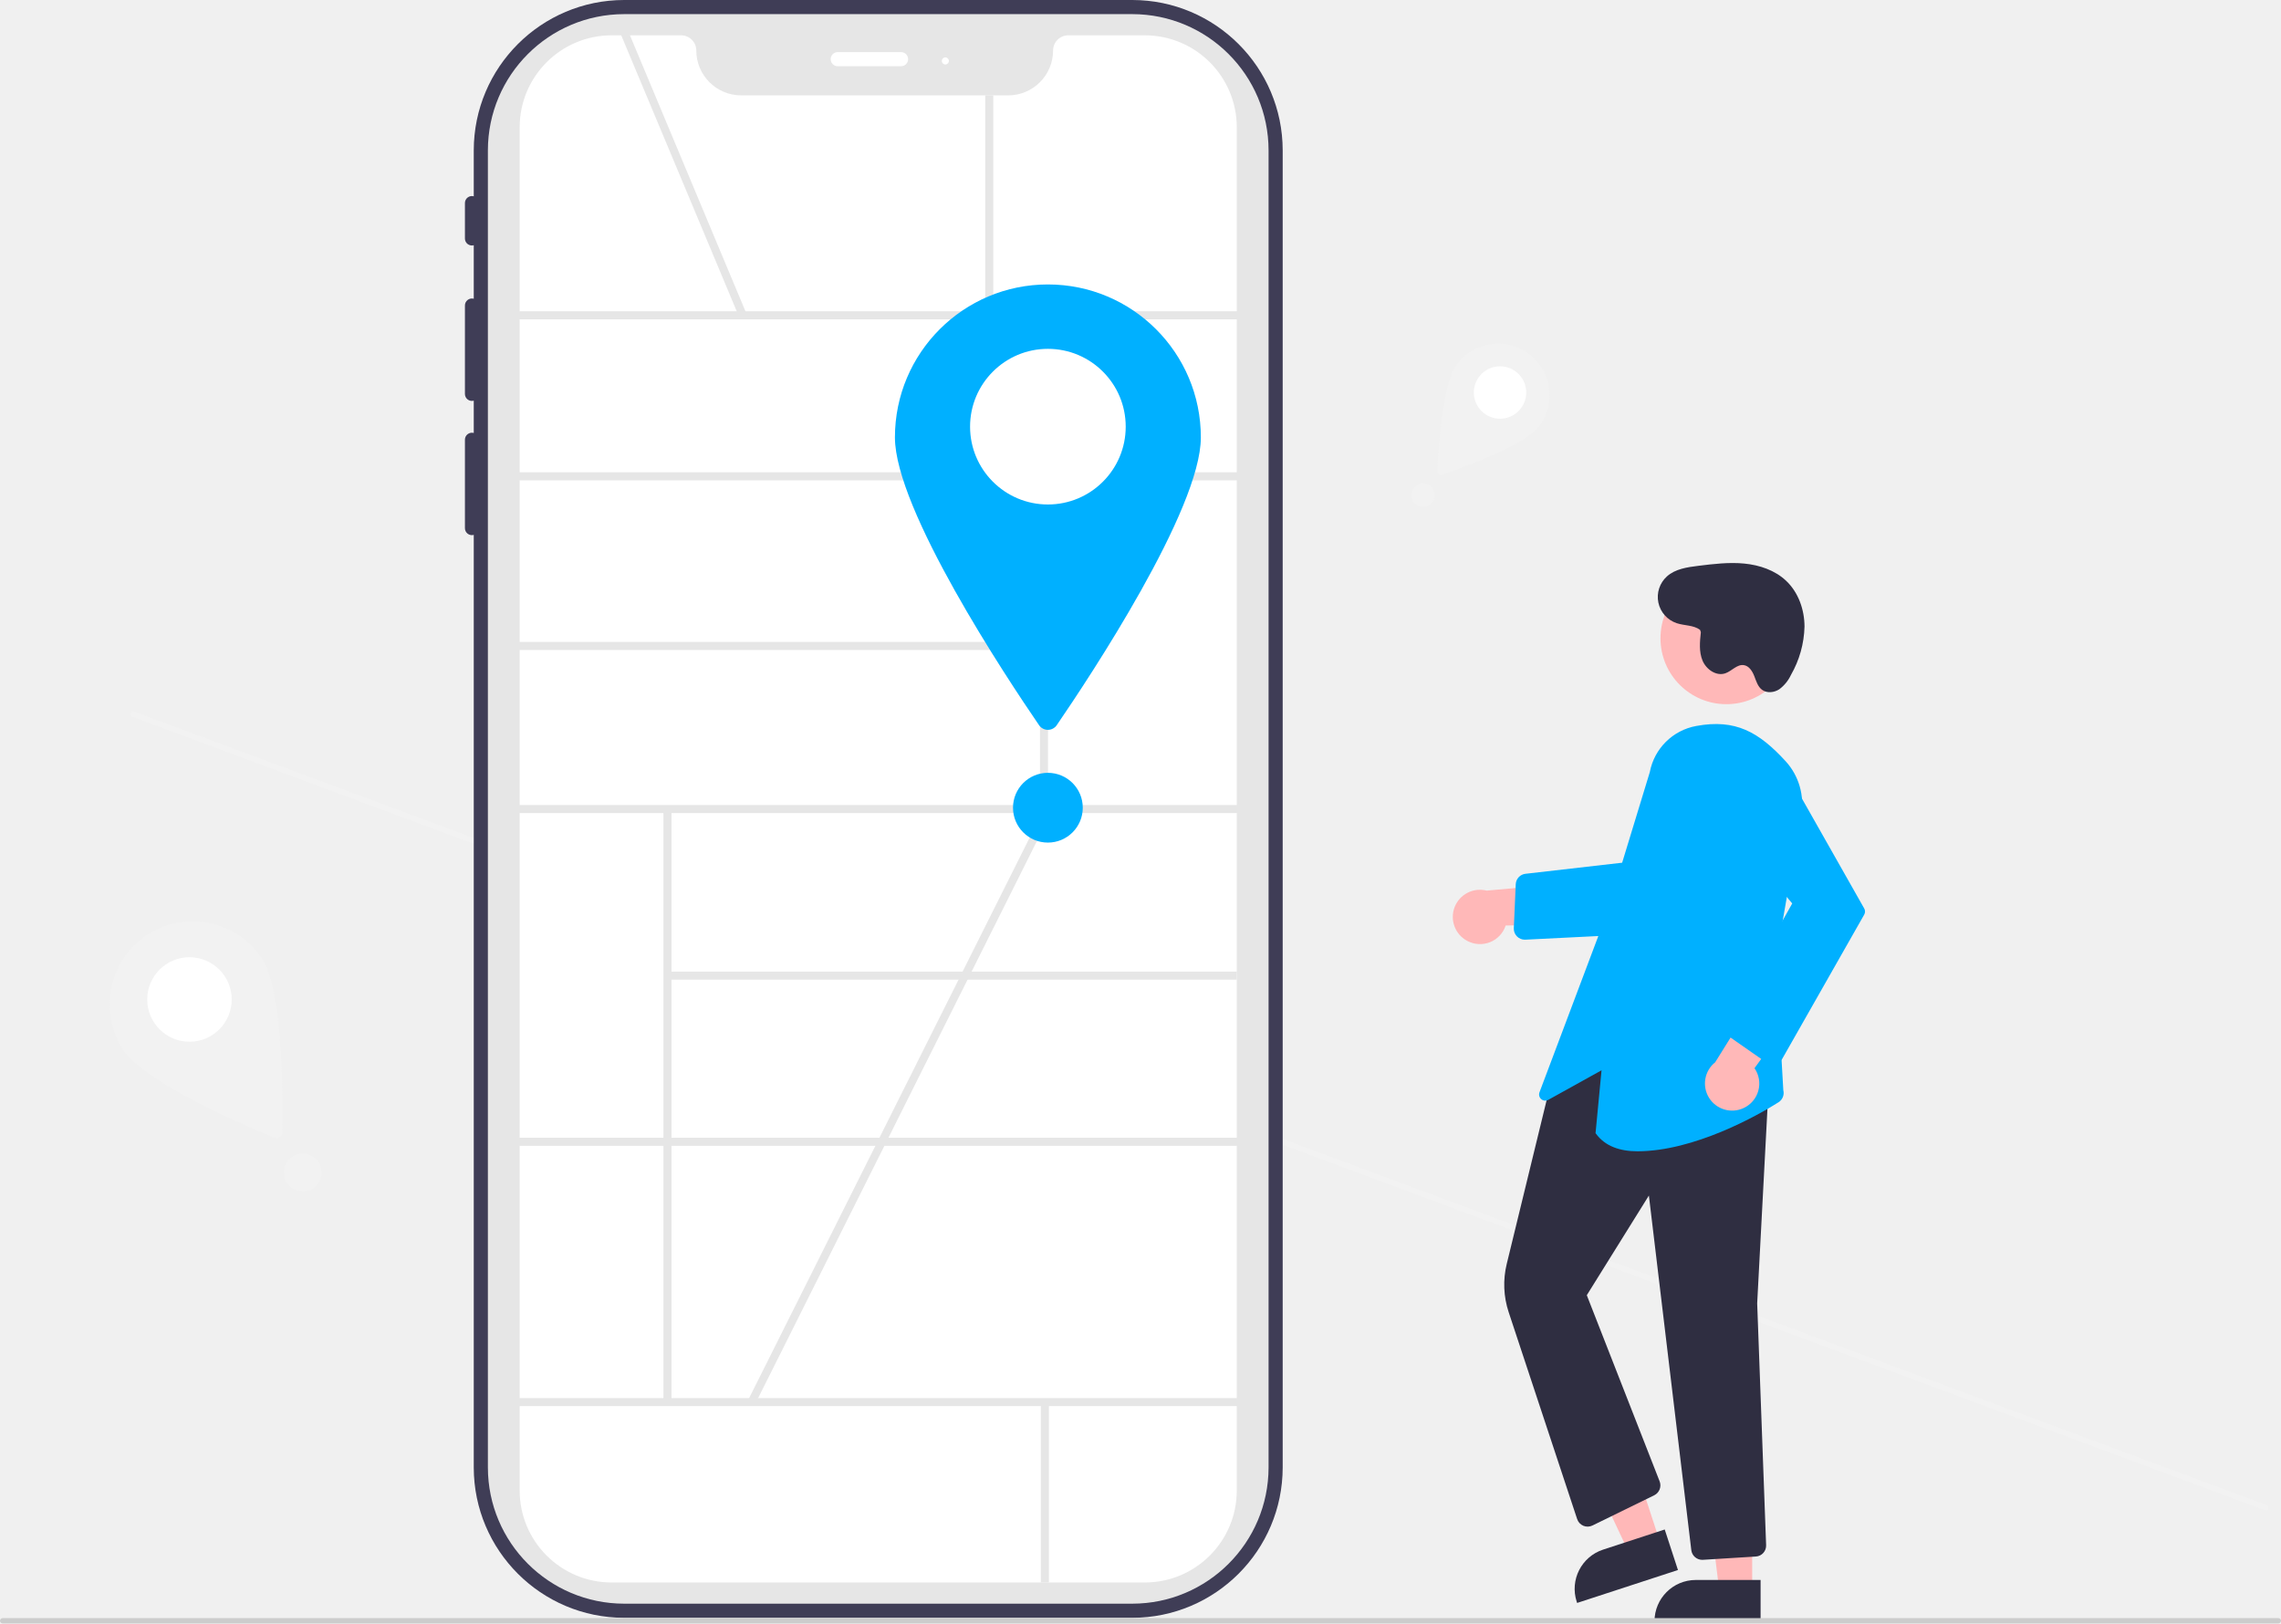
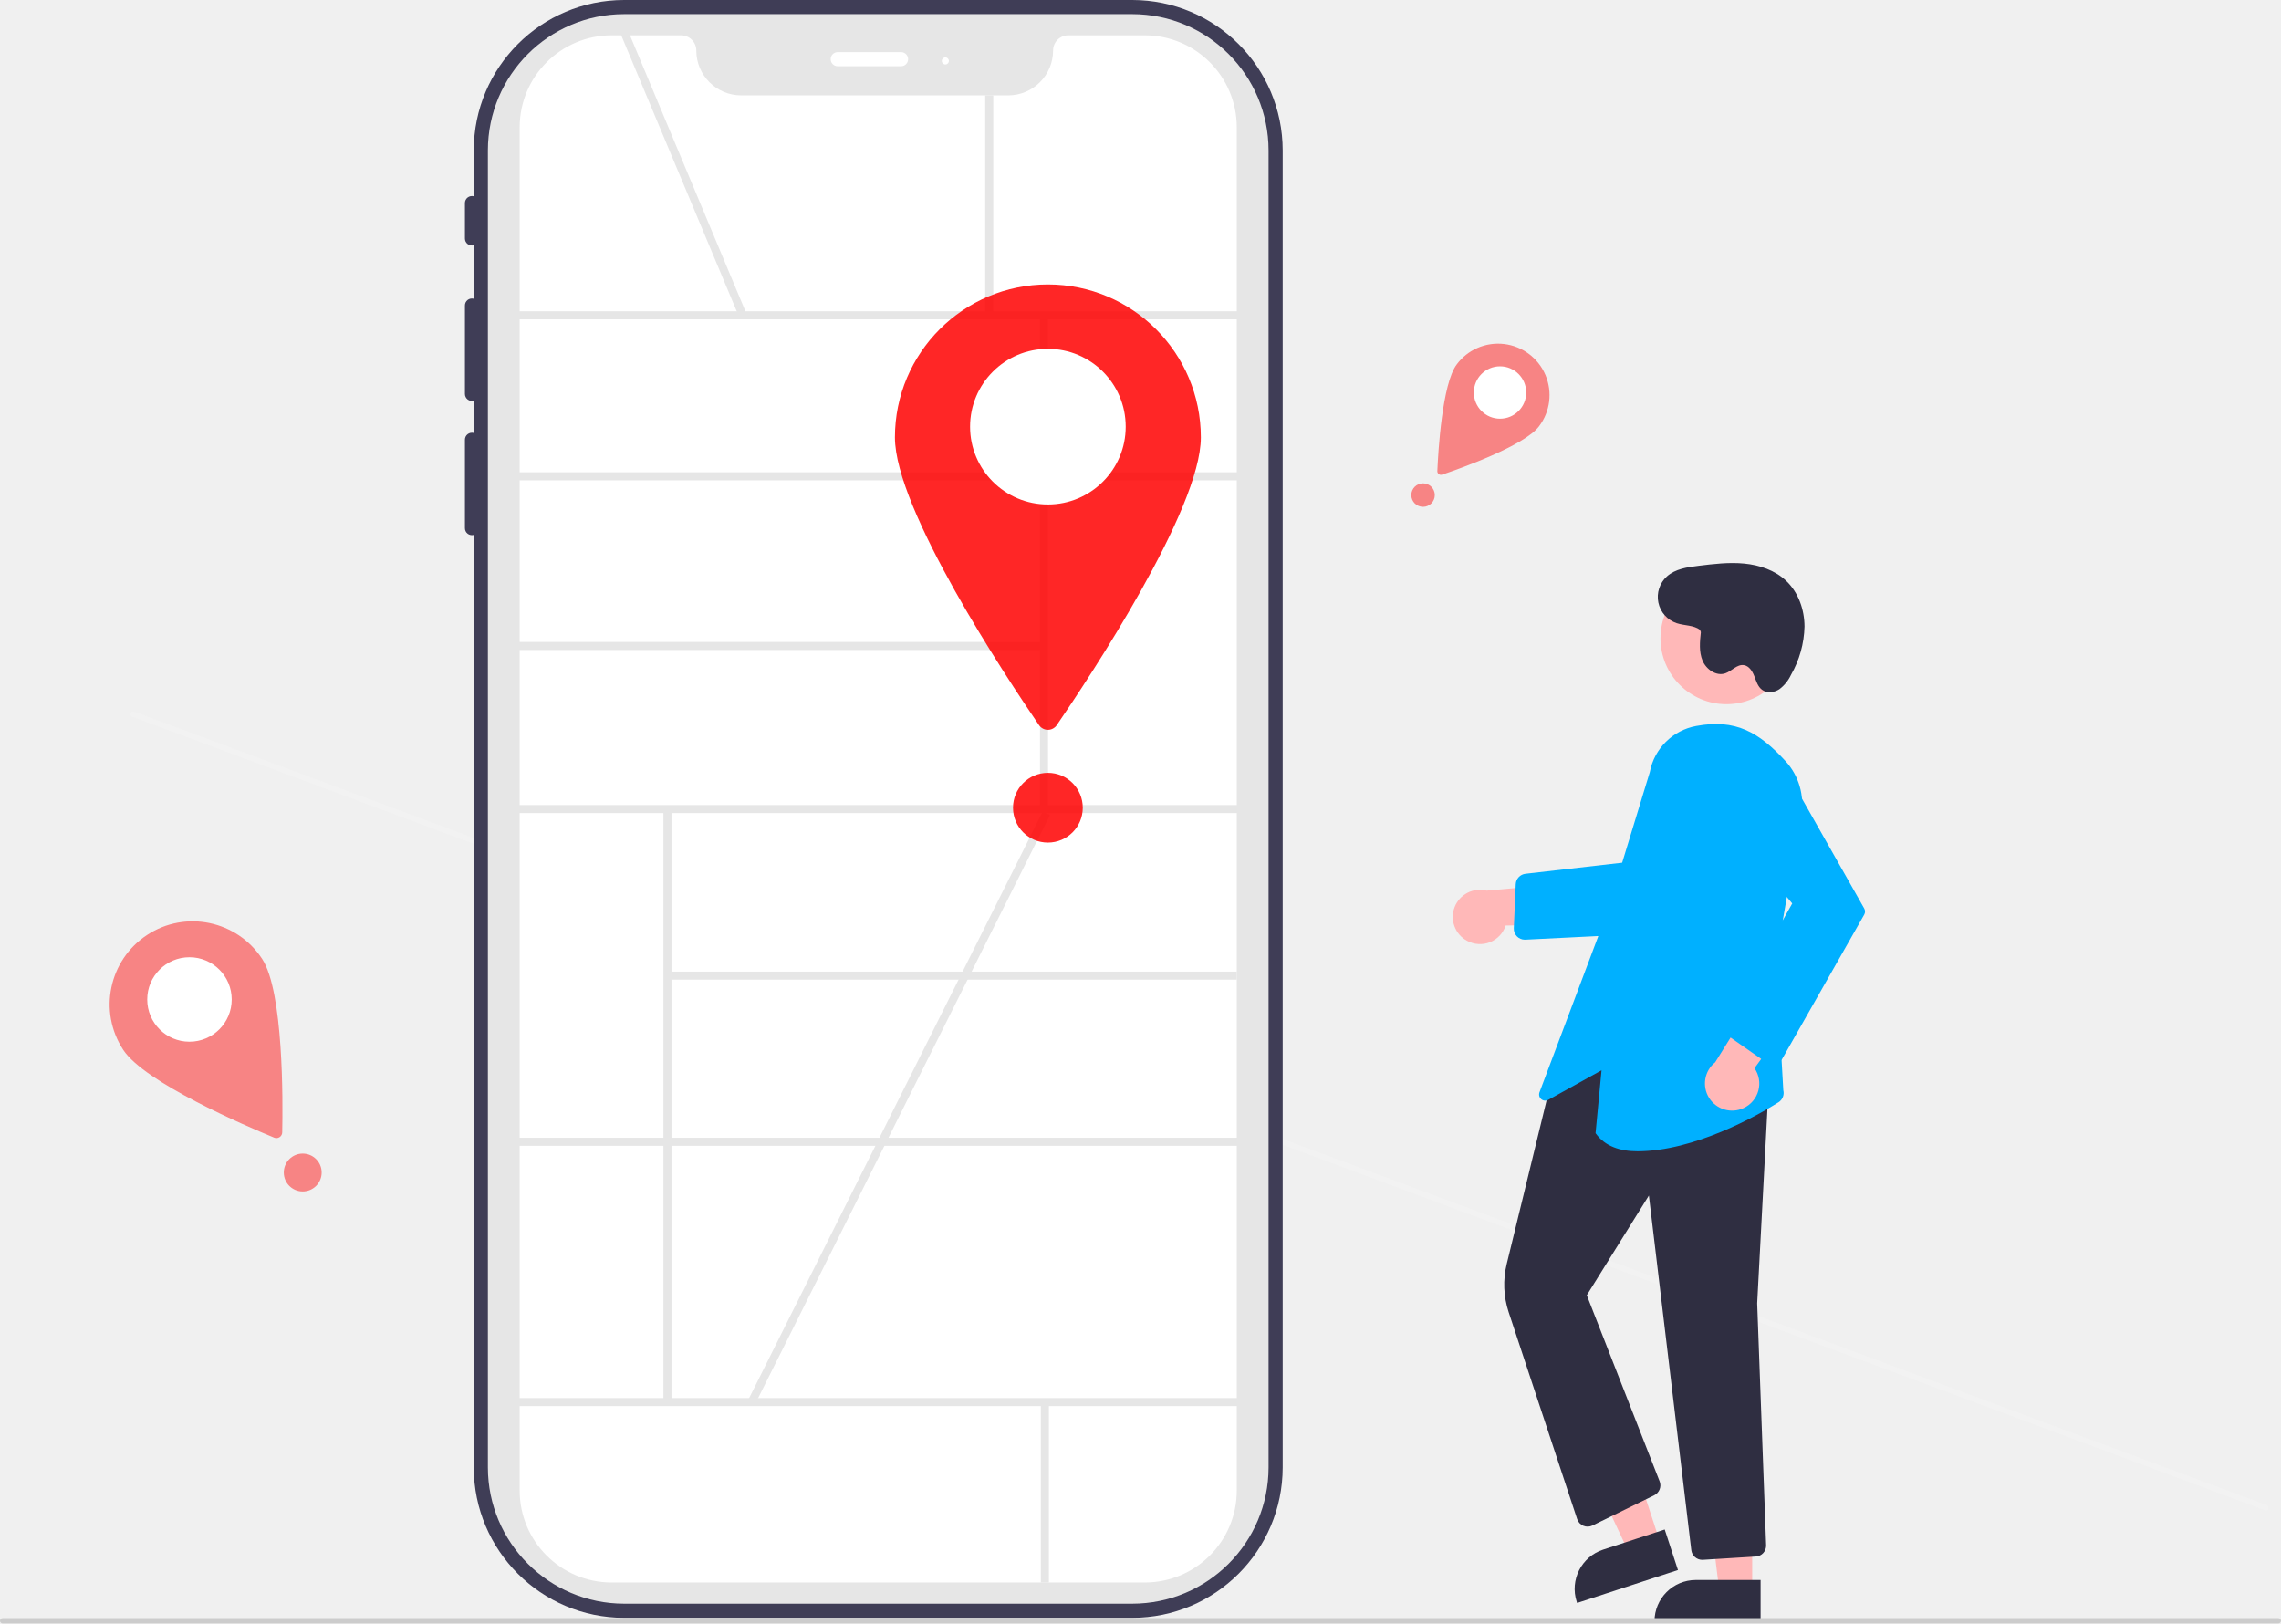
<svg xmlns="http://www.w3.org/2000/svg" data-name="Layer 1" width="850" height="605" viewBox="0 0 850 605">
  <path d="M1020.318,709.716a1.003,1.003,0,0,1-1.286.588L224.271,414.57a1,1,0,0,1,.697-1.874l794.761,295.735A1.003,1.003,0,0,1,1020.318,709.716Z" transform="translate(-175 -147.5)" fill="#f2f2f2" />
  <path d="M596.955,147.5H407.575a56.097,56.097,0,0,0-56.033,56.033V220.651a2.601,2.601,0,0,0-3.291,2.54v13.164a2.601,2.601,0,0,0,3.291,2.54v19.932a2.601,2.601,0,0,0-3.291,2.54v32.909a2.601,2.601,0,0,0,3.291,2.54v12.033a2.601,2.601,0,0,0-3.291,2.54v32.909a2.601,2.601,0,0,0,3.291,2.54V694.359a56.097,56.097,0,0,0,56.033,56.033H596.955a56.097,56.097,0,0,0,56.033-56.033V203.533A56.097,56.097,0,0,0,596.955,147.5Zm44.186,546.859a44.236,44.236,0,0,1-44.186,44.186H407.575A44.236,44.236,0,0,1,363.389,694.359V203.533A44.236,44.236,0,0,1,407.575,159.347H596.955a44.236,44.236,0,0,1,44.186,44.186Z" transform="translate(-175 -147.5)" fill="#3f3d56" />
  <path d="M596.955,745.127H407.575A50.826,50.826,0,0,1,356.807,694.359V203.533A50.826,50.826,0,0,1,407.575,152.765H596.955a50.826,50.826,0,0,1,50.768,50.768V694.359A50.826,50.826,0,0,1,596.955,745.127Z" transform="translate(-175 -147.5)" fill="#e6e6e6" />
  <path d="M601.634,737.229H402.895A34.28,34.28,0,0,1,368.654,702.988V194.904a34.28,34.28,0,0,1,34.241-34.241H428.813a5.666,5.666,0,0,1,5.659,5.659A16.737,16.737,0,0,0,451.191,183.042h99.515A16.737,16.737,0,0,0,567.425,166.323a5.666,5.666,0,0,1,5.659-5.659h28.55a34.28,34.28,0,0,1,34.241,34.241V702.988A34.28,34.28,0,0,1,601.634,737.229Z" transform="translate(-175 -147.5)" fill="#fff" />
  <path d="M510.821,172.182H487.127a2.633,2.633,0,0,1,0-5.265h23.694a2.633,2.633,0,0,1,0,5.265Z" transform="translate(-175 -147.5)" fill="#fff" />
  <circle cx="352.276" cy="22.707" r="1.316" fill="#fff" />
  <rect x="186.99" y="116" width="280.287" height="3" fill="#e6e6e6" />
  <rect x="186.99" y="176" width="280.287" height="3" fill="#e6e6e6" />
  <rect x="186.99" y="300" width="280.287" height="3" fill="#e6e6e6" />
  <rect x="186.99" y="424" width="280.287" height="3" fill="#e6e6e6" />
  <rect x="186.99" y="521" width="280.287" height="3" fill="#e6e6e6" />
  <rect x="387.541" y="117.5" width="3" height="184" fill="#e6e6e6" />
  <rect x="247.227" y="301.446" width="3" height="221.054" fill="#e6e6e6" />
  <rect x="248.727" y="362.083" width="212.149" height="3" fill="#e6e6e6" />
  <rect x="387.864" y="522.5" width="3" height="67.229" fill="#e6e6e6" />
  <rect x="193.154" y="239.229" width="195.387" height="3" fill="#e6e6e6" />
  <rect x="428.182" y="154.908" width="3" height="114.531" transform="translate(-223.5996 34.82579) rotate(-22.7088)" fill="#e6e6e6" />
  <rect x="367.132" y="35.541" width="3" height="81.959" fill="#e6e6e6" />
-   <path d="M622.49,310.5c0,26.88-41.559,89.516-53.705,107.247a3.992,3.992,0,0,1-6.591,0C550.05,400.016,508.49,337.38,508.49,310.5a57,57,0,0,1,114,0Z" transform="translate(-175 -147.5)" fill="#00b0ff" />
+   <path d="M622.49,310.5c0,26.88-41.559,89.516-53.705,107.247a3.992,3.992,0,0,1-6.591,0C550.05,400.016,508.49,337.38,508.49,310.5a57,57,0,0,1,114,0Z" transform="translate(-175 -147.5)" fill="#ff0000d9" />
  <circle cx="390.49" cy="159" r="29" fill="#fff" />
  <rect x="387.328" y="558.75" width="245.382" height="3" transform="translate(-394.2536 618.0815) rotate(-63.41202)" fill="#e6e6e6" />
  <path d="M721.759,498.13a10.056,10.056,0,0,0,14.317-5.725l35.73-.618-10.489-15.323-32.321,2.936a10.11,10.11,0,0,0-7.236,18.731Z" transform="translate(-175 -147.5)" fill="#ffb8b8" />
  <path d="M743.208,497.684a4.101,4.101,0,0,1-4.097-4.281l.722-16.384a4.082,4.082,0,0,1,3.629-3.893l41.391-4.747-1.387,27.302-40.055,1.997Q743.309,497.684,743.208,497.684Z" transform="translate(-175 -147.5)" fill="#00b0ff" />
  <polygon points="618.618 574.755 606.964 578.561 586.737 535.421 603.937 529.804 618.618 574.755" fill="#ffb8b8" />
  <path d="M800.28,732.581,762.703,744.854l-.155-.475a15.386,15.386,0,0,1,9.849-19.403l.001-0L795.348,717.479Z" transform="translate(-175 -147.5)" fill="#2f2e41" />
  <polygon points="652.944 592.796 640.684 592.795 634.852 545.507 652.946 545.508 652.944 592.796" fill="#ffb8b8" />
  <path d="M831.071,752.18,791.54,752.179v-.5a15.386,15.386,0,0,1,15.386-15.386h.001l24.144.001Z" transform="translate(-175 -147.5)" fill="#2f2e41" />
  <path d="M809.323,728.787a4.103,4.103,0,0,1-4.068-3.612l-15.807-132.145-23.138,37.143,27.148,69.377a4.125,4.125,0,0,1-2.016,5.178l-23.03,11.27a4.1,4.1,0,0,1-5.694-2.395l-25.522-77.108a32.578,32.578,0,0,1-.725-17.969l16.502-67.722.193-.105,37.199-20.376.213.078,43.808,15.989-4.585,86.817,3.331,90.108a4.077,4.077,0,0,1-3.844,4.244L809.58,728.779C809.494,728.784,809.408,728.787,809.323,728.787Z" transform="translate(-175 -147.5)" fill="#2f2e41" />
  <path d="M785.192,576.536c-6.545,0-12.059-1.864-15.509-6.604l-.111-.152,2.232-23.426-19.855,11.021a2.3,2.3,0,0,1-3.269-2.821l24.762-65.759L789.791,435.228a21.536,21.536,0,0,1,17.358-17.196h0c14.565-2.675,23.24,2.239,33.257,13.145a23.585,23.585,0,0,1,5.826,19.896l-9.476,54.161,2.784,48.561a4.095,4.095,0,0,1-1.777,4.469C830.018,563.193,806.27,576.534,785.192,576.536Z" transform="translate(-175 -147.5)" fill="#00b0ff" />
  <circle cx="643.328" cy="237.86" r="24.561" fill="#ffb8b8" />
  <path d="M824.725,560.438a10.056,10.056,0,0,0,4.072-14.872l21.064-28.867-18.549-.88-17.159,27.547a10.11,10.11,0,0,0,10.572,17.071Z" transform="translate(-175 -147.5)" fill="#ffb8b8" />
  <path d="M836.133,544.148a4.105,4.105,0,0,1-2.925-.696l-13.945-9.724a4.083,4.083,0,0,1-1.229-5.371l24.826-44.171-24.969-30.056A14.783,14.783,0,1,1,842.125,437.396l27.57,48.661a2.31,2.31,0,0,1-.001,2.27l-30.575,53.788a4.109,4.109,0,0,1-2.661,1.973C836.35,544.113,836.242,544.133,836.133,544.148Z" transform="translate(-175 -147.5)" fill="#00b0ff" />
  <path d="M808.512,382.224c-2.431-1.814-5.796-1.531-8.676-2.482a10.3,10.3,0,0,1-3.645-17.452c3.111-2.788,7.537-3.42,11.682-3.93,5.68-.699,11.414-1.398,17.11-.843s11.428,2.479,15.591,6.406c4.59,4.329,6.851,10.773,6.865,17.083a38.084,38.084,0,0,1-5.062,18.034,14.134,14.134,0,0,1-4.292,5.294c-1.916,1.265-4.616,1.595-6.461.23-1.595-1.18-2.178-3.248-2.899-5.097s-1.95-3.818-3.913-4.103c-2.529-.367-4.458,2.204-6.87,3.045-3.374,1.177-7.123-1.426-8.499-4.724s-1.014-7.029-.628-10.582" transform="translate(-175 -147.5)" fill="#2f2e41" />
  <path d="M1025,751.5a1.003,1.003,0,0,1-1,1H176a1,1,0,0,1,0-2h848A1.003,1.003,0,0,1,1025,751.5Z" transform="translate(-175 -147.5)" fill="#ccc" />
-   <circle cx="390.49" cy="301" r="13" fill="#00b0ff" />
-   <path d="M748.51,306.361c-5.429,7.236-29.268,15.702-36.118,18.022a1.343,1.343,0,0,1-1.774-1.331c.312-7.226,1.776-32.481,7.205-39.717a19.183,19.183,0,1,1,30.687,23.026Z" transform="translate(-175 -147.5)" fill="#f2f2f2" />
+   <circle cx="390.49" cy="301" r="13" fill="#ff0000d9" />
+   <path d="M748.51,306.361c-5.429,7.236-29.268,15.702-36.118,18.022a1.343,1.343,0,0,1-1.774-1.331c.312-7.226,1.776-32.481,7.205-39.717a19.183,19.183,0,1,1,30.687,23.026Z" transform="translate(-175 -147.5)" fill="#ff000073" />
  <circle cx="558.974" cy="146.271" r="9.76" fill="#fff" />
-   <circle cx="530.293" cy="184.496" r="4.375" fill="#f2f2f2" />
-   <path d="M272.677,504.84c7.989,12.206,7.734,53,7.489,64.661a2.166,2.166,0,0,1-2.993,1.959c-10.785-4.442-48.273-20.532-56.262-32.738a30.934,30.934,0,1,1,51.766-33.882Z" transform="translate(-175 -147.5)" fill="#f2f2f2" />
+   <circle cx="530.293" cy="184.496" r="4.375" fill="#ff000073" />
+   <path d="M272.677,504.84c7.989,12.206,7.734,53,7.489,64.661a2.166,2.166,0,0,1-2.993,1.959c-10.785-4.442-48.273-20.532-56.262-32.738a30.934,30.934,0,1,1,51.766-33.882Z" transform="translate(-175 -147.5)" fill="#ff000073" />
  <circle cx="70.605" cy="372.465" r="15.739" fill="#fff" />
-   <circle cx="112.81" cy="436.946" r="7.055" fill="#f2f2f2" />
+   <circle cx="112.81" cy="436.946" r="7.055" fill="#ff000073" />
</svg>
